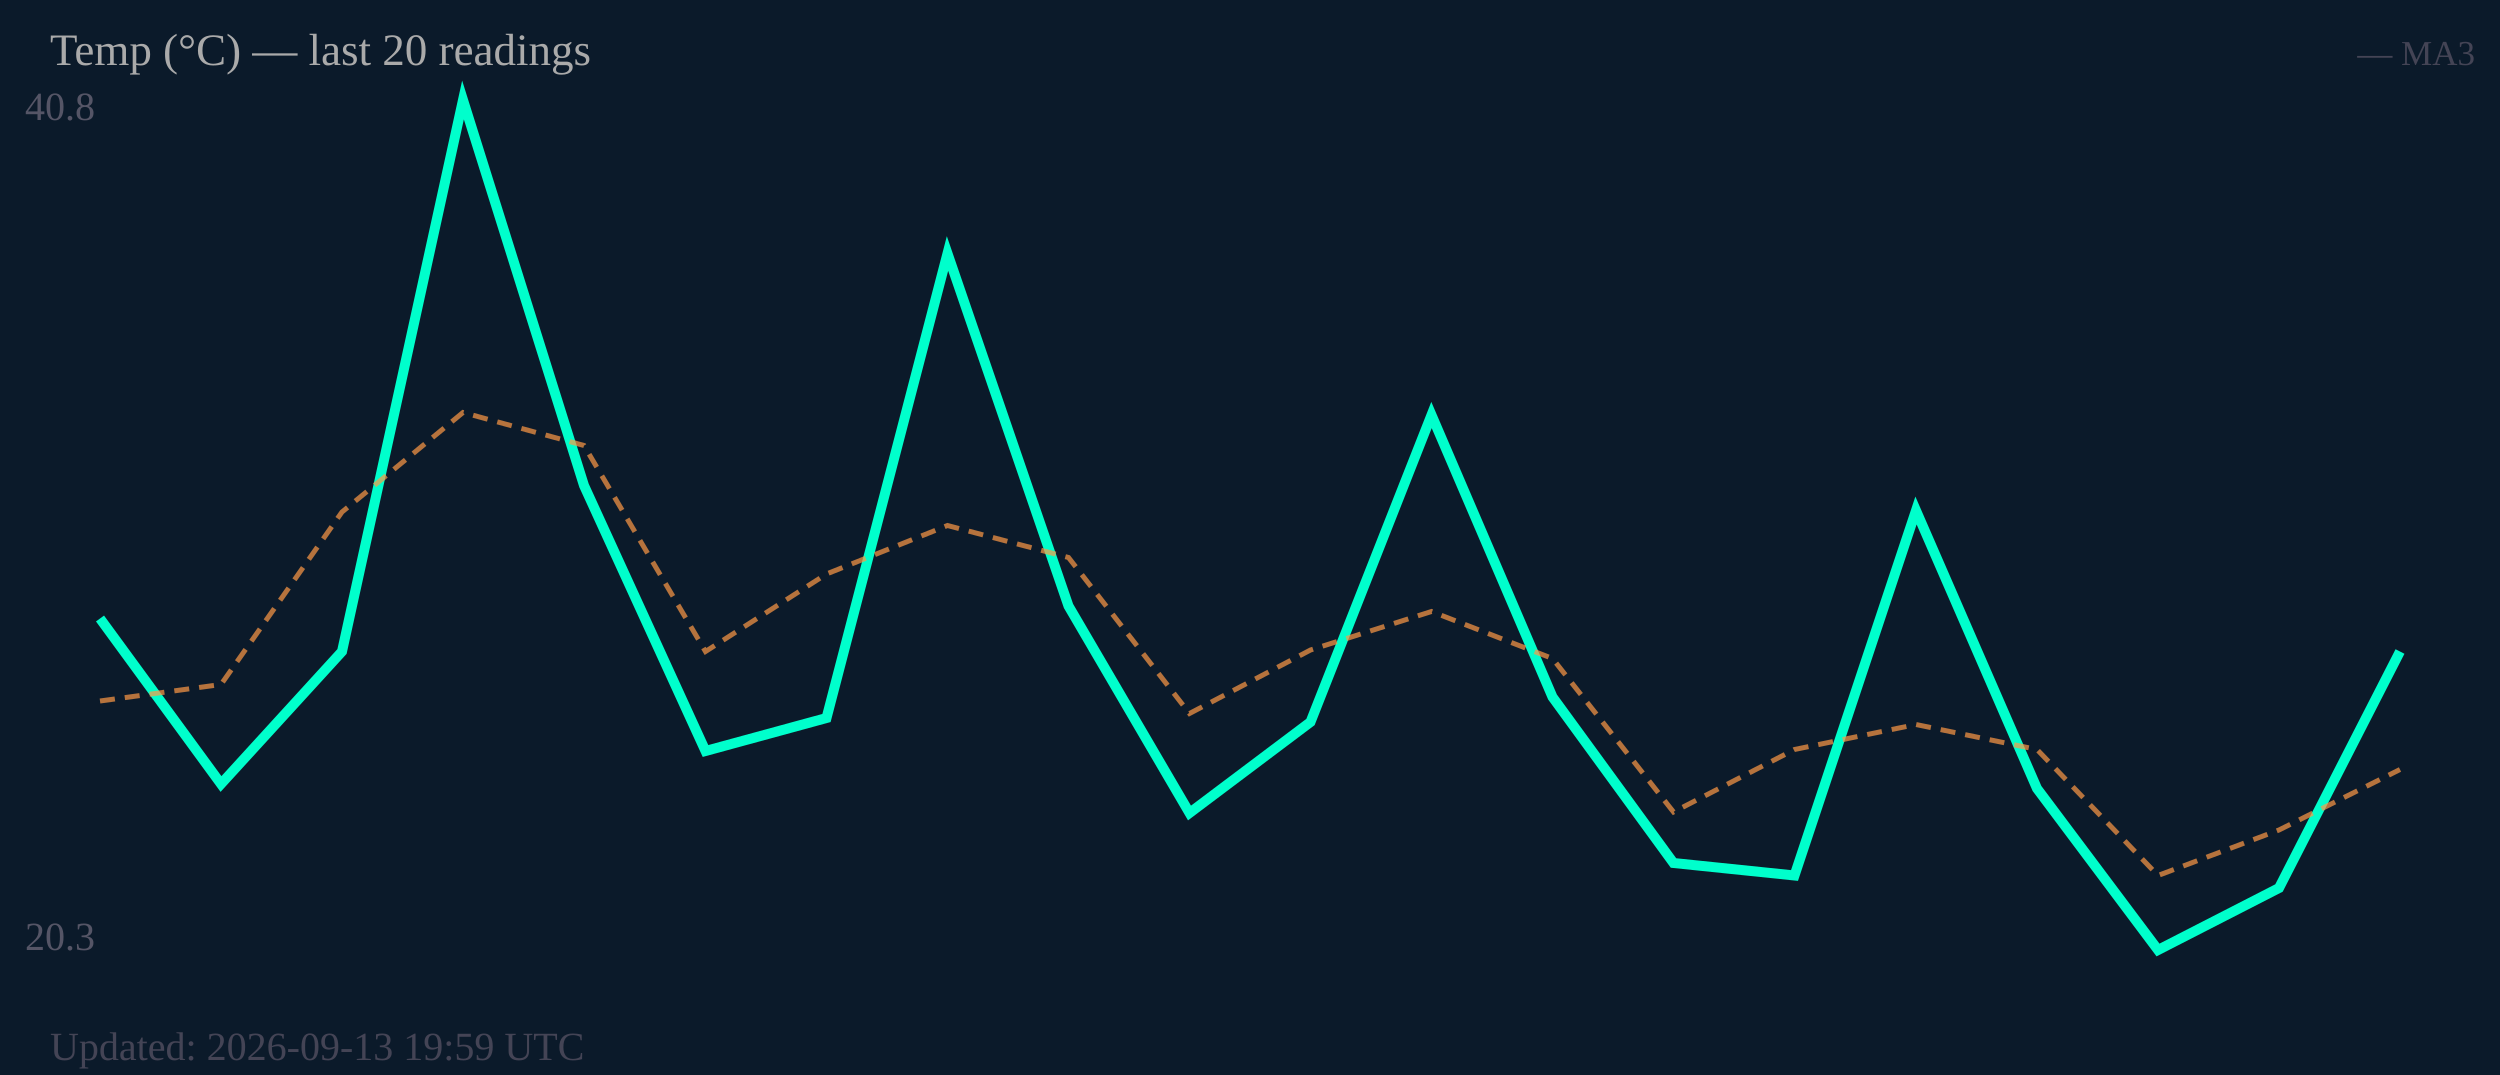
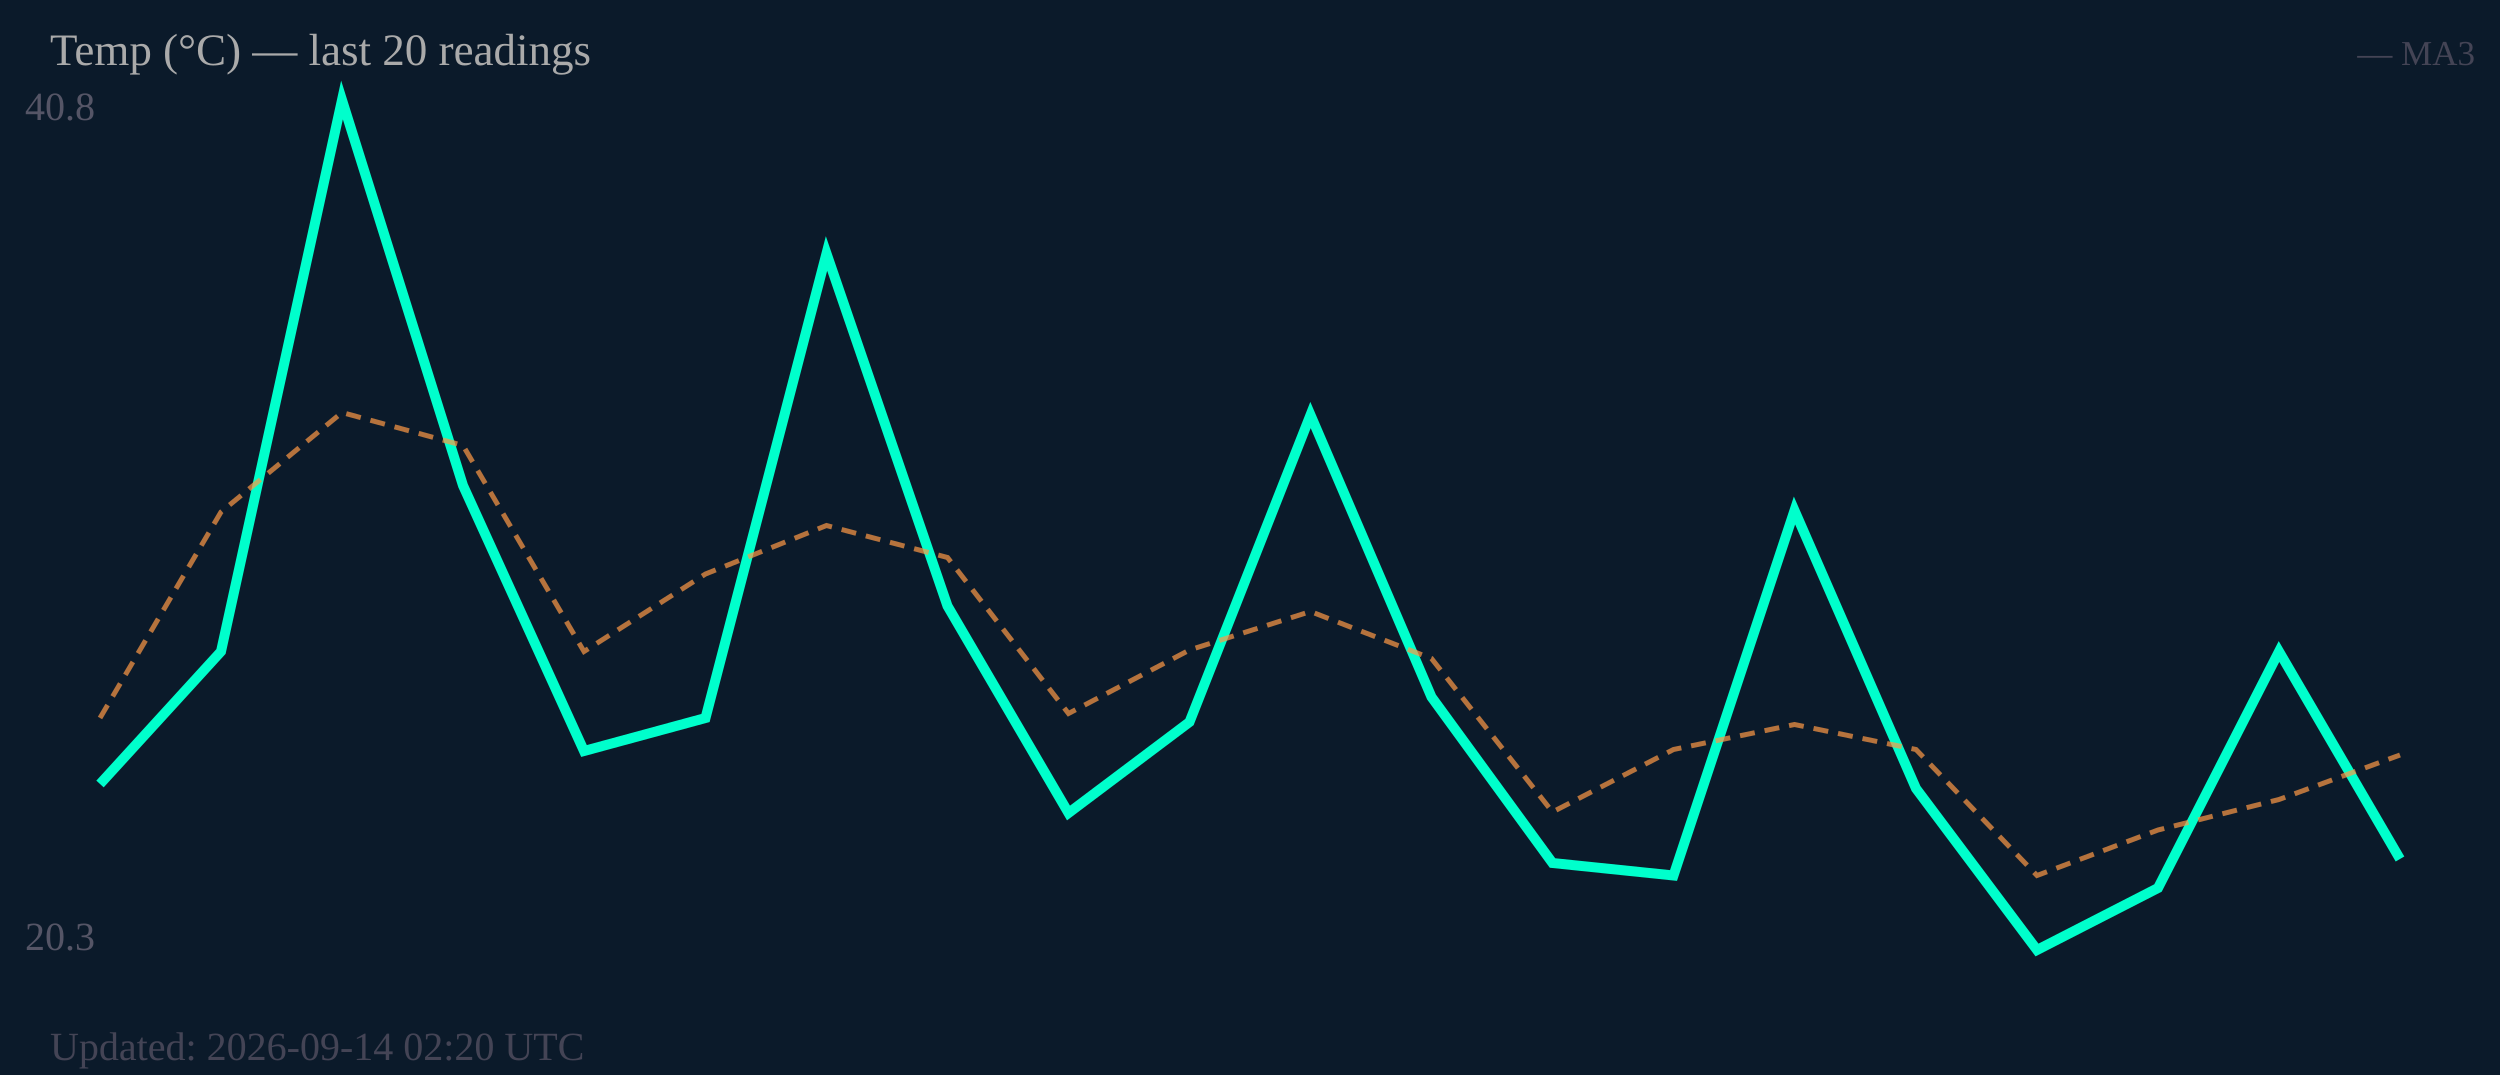
<svg xmlns="http://www.w3.org/2000/svg" width="500" height="215" viewBox="0 0 500 215">
  <rect width="500" height="215" fill="#0b1a2a" />
  <text x="5" y="24" font-size="8" fill="#556">40.8</text>
  <text x="5" y="190" font-size="8" fill="#556">20.3</text>
-   <polyline fill="none" stroke="#00ffcc" stroke-width="2" points="20.0,123.7 44.2,156.8 68.4,130.3 92.6,20.0 116.8,97.1 141.1,150.2 165.3,143.6 189.5,50.7 213.7,121.2 237.9,162.6 262.1,144.4 286.3,83.0 310.5,139.4 334.7,172.6 358.9,175.1 383.2,102.1 407.4,157.7 431.6,190.0 455.8,177.6 480.0,130.3" />
-   <polyline fill="none" stroke="#ff9944" stroke-width="1" stroke-dasharray="3,2" opacity="0.7" points="20.0,140.2 44.2,136.9 68.4,102.4 92.6,82.5 116.8,89.1 141.1,130.3 165.3,114.8 189.5,105.1 213.7,111.5 237.9,142.7 262.1,130.0 286.3,122.3 310.5,131.7 334.7,162.4 358.9,149.9 383.2,144.9 407.4,149.9 431.6,175.1 455.8,166.0 480.0,153.9" />
+   <polyline fill="none" stroke="#00ffcc" stroke-width="2" points="20.0,156.8 44.2,130.3 68.4,20.0 92.6,97.1 116.8,150.2 141.1,143.6 165.3,50.7 189.5,121.2 213.7,162.6 237.9,144.4 262.1,83.0 286.3,139.4 310.5,172.6 334.7,175.1 358.9,102.1 383.2,157.7 407.4,190.0 431.6,177.6 455.8,130.3 480.0,171.8" />
+   <polyline fill="none" stroke="#ff9944" stroke-width="1" stroke-dasharray="3,2" opacity="0.7" points="20.0,143.6 44.2,102.4 68.4,82.5 92.6,89.1 116.8,130.3 141.1,114.8 165.3,105.1 189.5,111.5 213.7,142.7 237.9,130.0 262.1,122.3 286.3,131.7 310.5,162.4 334.7,149.9 358.9,144.9 383.2,149.9 407.4,175.1 431.6,166.0 455.8,159.9 480.0,151.0" />
  <text x="10" y="13" font-size="9" fill="#aaa">Temp (°C) — last 20 readings</text>
  <text x="495" y="13" font-size="7" fill="#445" text-anchor="end">— MA3</text>
-   <text x="10" y="212" font-size="8" fill="#445">Updated: 2026-09-13 19:59 UTC</text>
+   <text x="10" y="212" font-size="8" fill="#445">Updated: 2026-09-14 02:20 UTC</text>
</svg>
